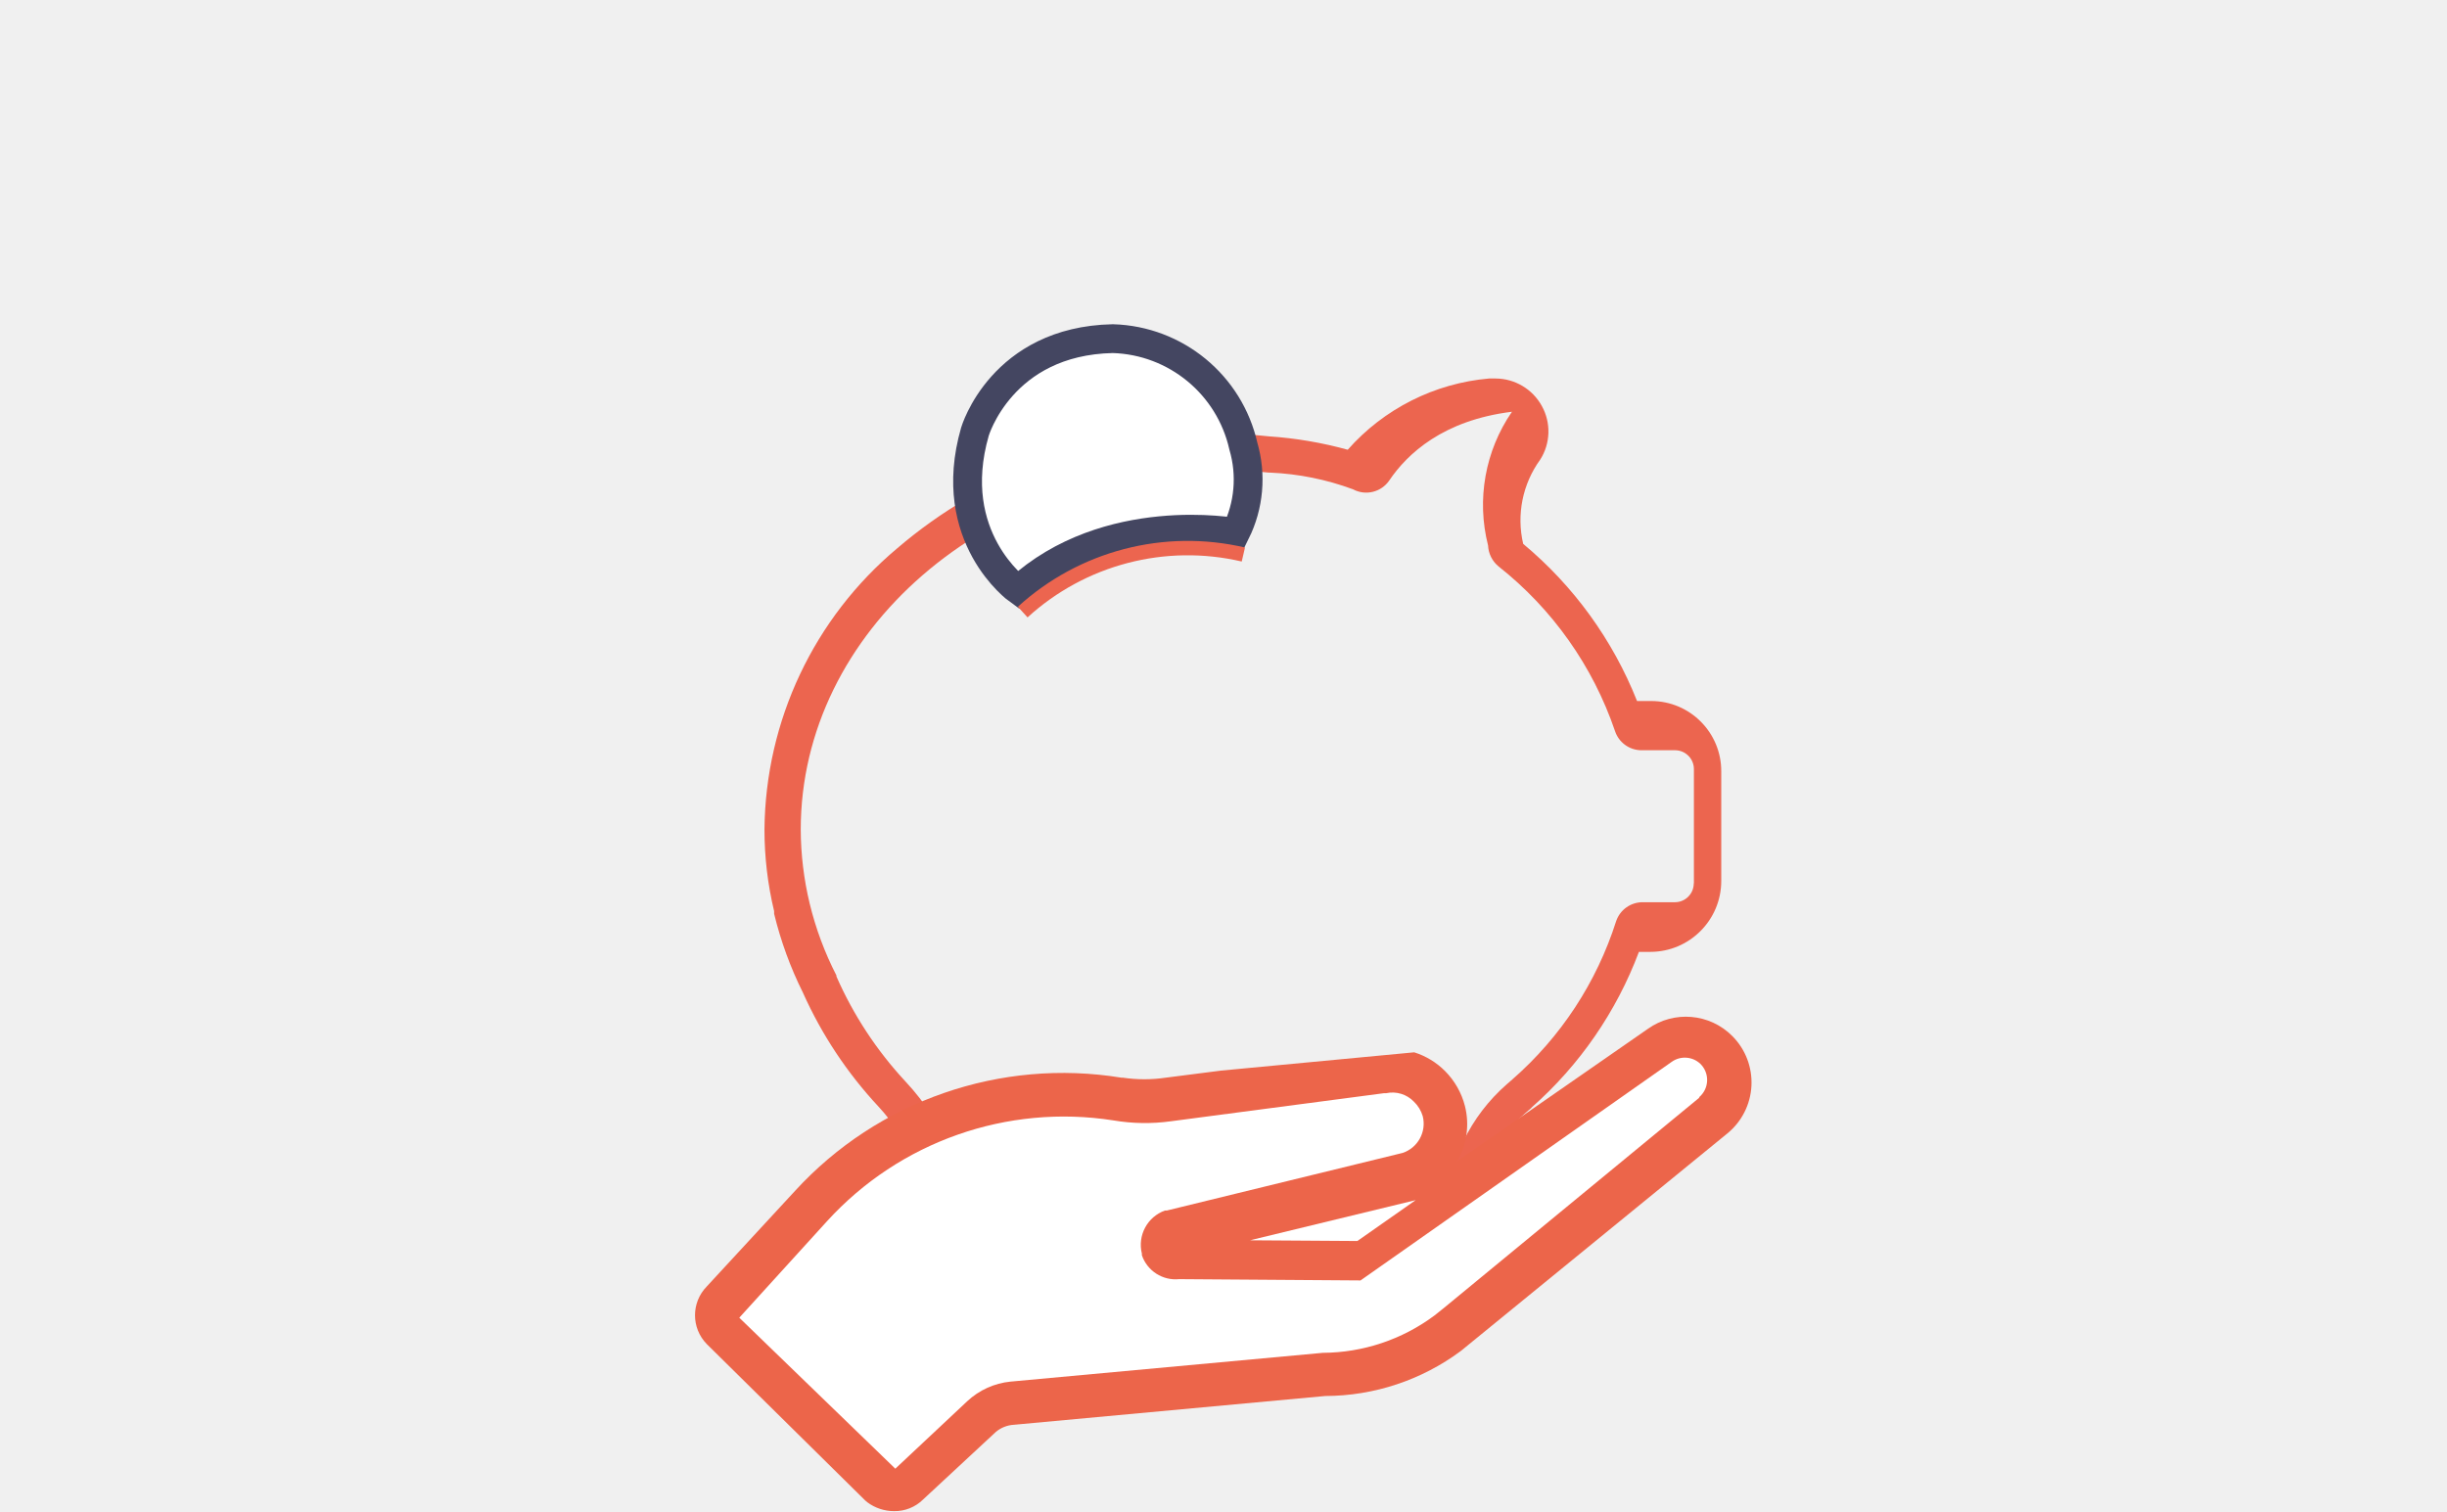
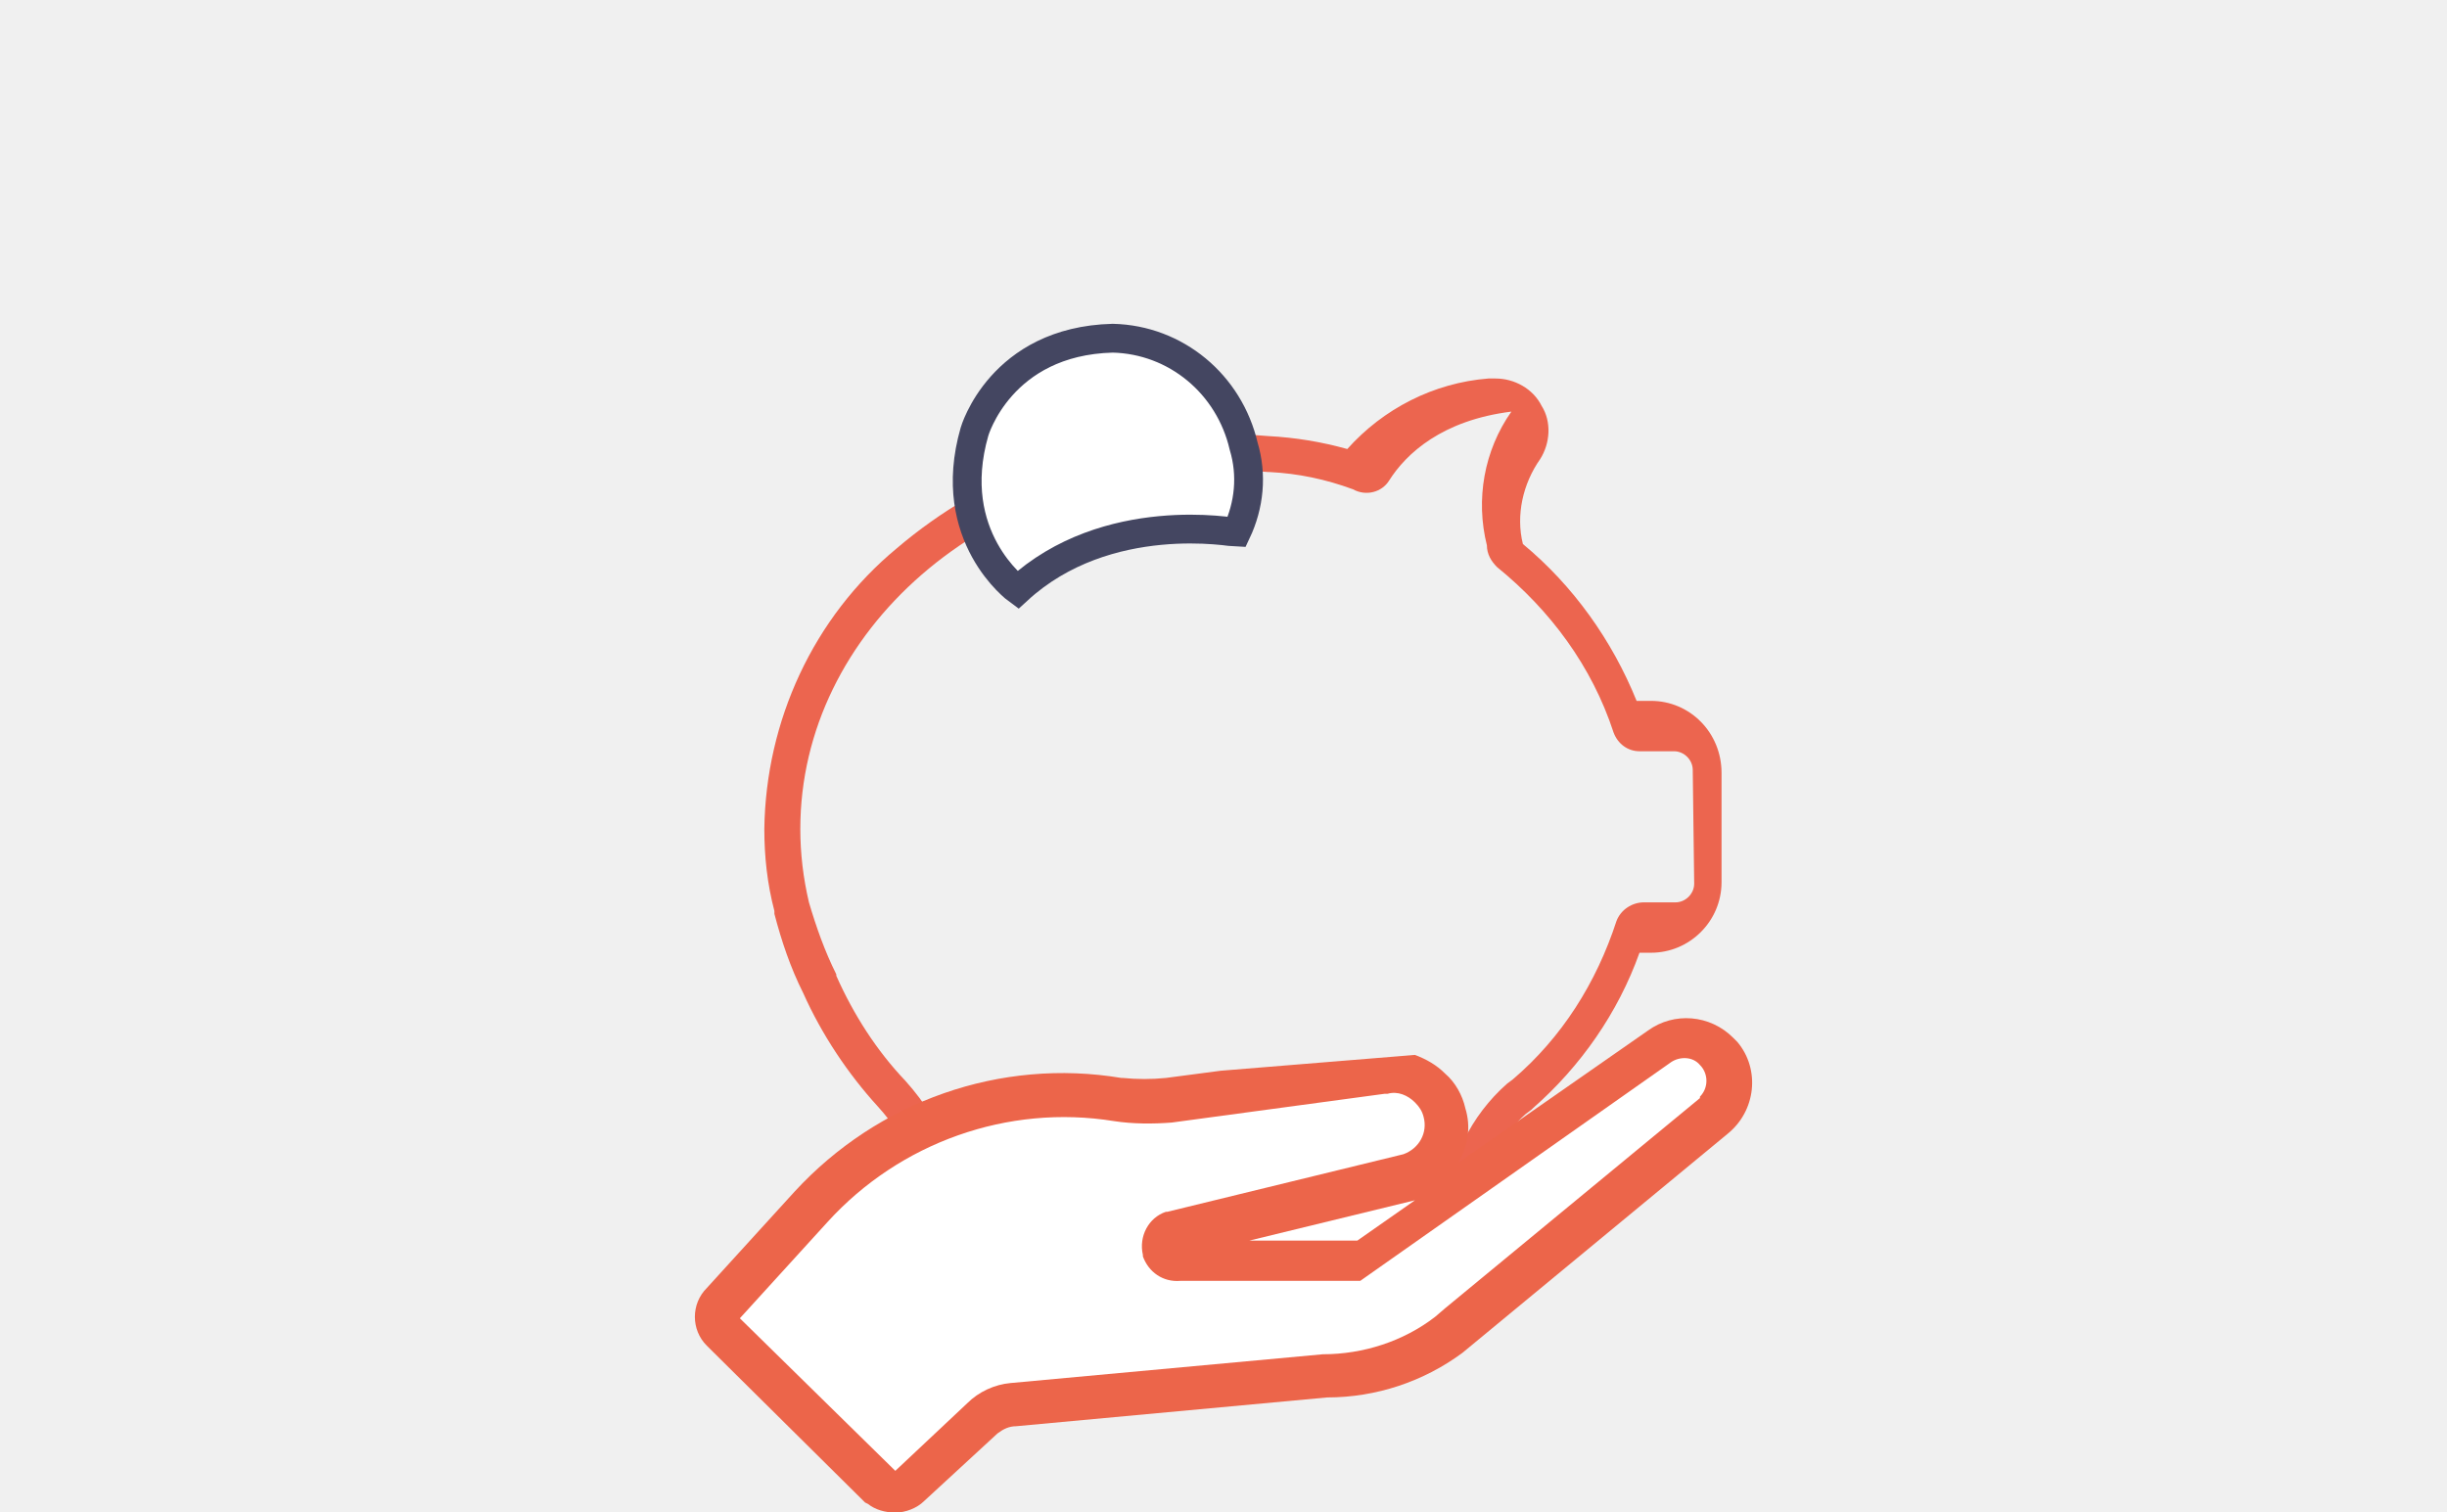
- <svg xmlns="http://www.w3.org/2000/svg" id="Calque_1" data-name="Calque 1" viewBox="0 0 170 105">
-   <defs>
-     <style>.cls-1,.cls-4{fill:none;}.cls-2{fill:#ec654f;}.cls-3,.cls-6{fill:#fff;}.cls-3{stroke:#444661;stroke-width:2px;}.cls-3,.cls-4{stroke-miterlimit:10;}.cls-4{stroke:#ec654f;}.cls-5{fill:#ec654a;}</style>
-   </defs>
-   <rect class="cls-1" width="170" height="105" />
-   <path class="cls-2" d="M114.73,48.71h-1a27.32,27.32,0,0,0-7.91-10.92A7.18,7.18,0,0,1,107,31.94a3.64,3.64,0,0,0,.11-3.74,3.68,3.68,0,0,0-3.2-1.9l-.46,0a14.81,14.81,0,0,0-9.82,4.95,27.44,27.44,0,0,0-5.47-.93,36.91,36.91,0,0,0-3.89-.22,33.25,33.25,0,0,0-21.94,8,25.79,25.79,0,0,0-9.22,19.52,24.27,24.27,0,0,0,.67,5.69s0,.08,0,.11v.07a26.07,26.07,0,0,0,2,5.48,28.91,28.91,0,0,0,5.25,7.92,12.41,12.41,0,0,1,3.3,7.88v.8a2.12,2.12,0,0,0,0,.42,3.52,3.52,0,0,0,3.46,3H78.11a3.5,3.5,0,0,0,3.5-3.5V85a35.8,35.8,0,0,0,4.36.05v.41a3.5,3.5,0,0,0,3.5,3.5H99.63a3.5,3.5,0,0,0,3.5-3.5V83a8.2,8.2,0,0,1,2.81-5.63l.38-.33,0,0a.32.32,0,0,0,.1-.1,27.14,27.14,0,0,0,7.44-10.8h.8a4.93,4.93,0,0,0,4.92-4.92V53.6A4.87,4.87,0,0,0,114.73,48.71ZM103.93,30h0l-.23-1.83Zm13.74,31.39a1.31,1.31,0,0,1-1.3,1.3h-2.23A1.94,1.94,0,0,0,112.28,64a24.45,24.45,0,0,1-7.21,11l0,0h0l-.39.34,0,0a12.45,12.45,0,0,0-4.24,8.72v2.49H90.05V84.34a1.94,1.94,0,0,0-2.13-1.92,32.17,32.17,0,0,1-3.51.19,33.33,33.33,0,0,1-4.48-.3,1.93,1.93,0,0,0-2.19,1.92v2.45H67.45V86A16.93,16.93,0,0,0,62.9,75.14a26.16,26.16,0,0,1-4.79-7.29s0,0,0-.07a22.53,22.53,0,0,1-1.86-5s0,0,0,0v0a22.32,22.32,0,0,1-.62-5.14c0-13.78,12.94-25,28.84-25a35.25,35.25,0,0,1,3.69.2h.09A18.85,18.85,0,0,1,94,34a1.94,1.94,0,0,0,2.52-.62c1.25-1.85,3.74-4.18,8.52-4.77a11.42,11.42,0,0,0-1.66,9.29,2,2,0,0,0,.72,1.45,24.74,24.74,0,0,1,8.1,11.45A1.94,1.94,0,0,0,114,52.13h2.38a1.31,1.31,0,0,1,1.3,1.3v7.93h0Z" />
-   <path class="cls-3" d="M70.73,41s-5.11-3.66-3-11c0,0,1.84-6.31,9.58-6.47A9.58,9.58,0,0,1,86.38,31a8.28,8.28,0,0,1-.53,6S76.92,35.33,70.73,41Z" />
-   <path class="cls-4" d="M71.05,42.53a17,17,0,0,1,15.33-4" />
-   <path class="cls-5" d="M84.83,74.39,81,74.88a10.18,10.18,0,0,1-3,0l-.1,0a25.24,25.24,0,0,0-22.66,7.86L49.1,89.39a2.86,2.86,0,0,0,0,4l11,10.86.15.13a3.11,3.11,0,0,0,1.87.62,2.8,2.8,0,0,0,2-.8l5.06-4.7A2.13,2.13,0,0,1,70.43,99l21.64-2a15.85,15.85,0,0,0,9.42-3.13L120,78.76a4.57,4.57,0,0,0,.35-6.77h0a4.55,4.55,0,0,0-5.87-.5l-13.25,9.2a5.11,5.11,0,0,0,.54-3.85,5.31,5.31,0,0,0-1.38-2.42,5.22,5.22,0,0,0-2.14-1.3" />
-   <path class="cls-6" d="M118.07,76.26,100.35,90.85l-.7.56A13.09,13.09,0,0,1,91.9,94L70.2,96a5.15,5.15,0,0,0-3,1.36l-5,4.69L51.36,91.56l6.1-6.71a22.25,22.25,0,0,1,19.89-7,13.13,13.13,0,0,0,4,.06l14.8-1.95.15,0a2.07,2.07,0,0,1,1.93.59,2.3,2.3,0,0,1,.61,1,2.14,2.14,0,0,1-1.4,2.56l-16.37,4-.13,0a2.53,2.53,0,0,0-1.61,3l0,.11a2.47,2.47,0,0,0,2.59,1.66l12.6.09,21.62-15.19a1.57,1.57,0,0,1,2,.15,1.57,1.57,0,0,1-.11,2.32Z" />
-   <polygon class="cls-6" points="98.35 83.39 94.3 86.23 86.84 86.18 98.35 83.39" />
+ <svg xmlns="http://www.w3.org/2000/svg" version="1.1" id="Calque_1" x="0px" y="0px" viewBox="0 0 170 105" style="enable-background:new 0 0 170 105;" xml:space="preserve">
+   <style type="text/css">
+ 	.st0{fill:none;}
+ 	.st1{fill:#EC654F;}
+ 	.st2{fill:#FFFFFF;stroke:#444661;stroke-width:2;stroke-miterlimit:10;}
+ 	.st3{fill:#EC654A;}
+ 	.st4{fill:#FFFFFF;}
+ </style>
+   <rect y="0" class="st0" width="170" height="105" />
+   <path class="st1" d="M114.7,48.7h-1c-1.7-4.2-4.4-8-7.9-10.9c-0.5-2,0-4.2,1.2-5.9c0.7-1.1,0.8-2.6,0.1-3.7  c-0.6-1.2-1.9-1.9-3.2-1.9h-0.5c-3.8,0.3-7.3,2.1-9.8,4.9c-1.8-0.5-3.6-0.8-5.5-0.9c-1.3-0.1-2.6-0.2-3.9-0.2  c-8-0.1-15.8,2.8-21.9,8c-5.8,4.8-9.1,12-9.2,19.5c0,1.9,0.2,3.8,0.7,5.7c0,0,0,0.1,0,0.1v0.1c0.5,1.9,1.1,3.7,2,5.5  c1.3,2.9,3.1,5.6,5.2,7.9c2,2.2,3.2,4.9,3.3,7.9v0.8c0,0.1,0,0.3,0,0.4c0.3,1.7,1.7,3,3.5,3h10.3c1.9,0,3.5-1.6,3.5-3.5V85  c1.5,0.1,2.9,0.1,4.4,0.1v0.4c0,1.9,1.6,3.5,3.5,3.5h10.2c1.9,0,3.5-1.6,3.5-3.5V83c0.2-2.2,1.2-4.2,2.8-5.6l0.4-0.3l0,0  c0,0,0.1-0.1,0.1-0.1c3.3-2.9,5.9-6.6,7.4-10.8h0.8c2.7,0,4.9-2.2,4.9-4.9v-7.6C119.6,50.9,117.4,48.7,114.7,48.7  C114.7,48.7,114.7,48.7,114.7,48.7z M117.7,61.4c0,0.7-0.6,1.3-1.3,1.3h-2.2c-0.8,0-1.6,0.5-1.9,1.3c-1.4,4.3-3.8,8.1-7.2,11l0,0  l0,0l-0.4,0.3l0,0c-2.5,2.2-4.1,5.4-4.2,8.7v2.5H90.1v-2.2c0-1.1-0.9-1.9-2-1.9c-0.1,0-0.1,0-0.2,0c-1.2,0.1-2.3,0.2-3.5,0.2  c-1.5,0-3-0.1-4.5-0.3c-1.1-0.1-2,0.6-2.2,1.7c0,0.1,0,0.2,0,0.3v2.4H67.4V86c-0.2-4-1.8-7.9-4.5-10.9c-2-2.1-3.6-4.6-4.8-7.3  c0,0,0,0,0-0.1c-0.8-1.6-1.4-3.3-1.9-5l0,0l0,0c-0.4-1.7-0.6-3.4-0.6-5.1c0-13.8,12.9-25,28.8-25c1.2,0,2.5,0.1,3.7,0.2h0.1  c2,0.1,3.9,0.5,5.8,1.2c0.9,0.5,2,0.2,2.5-0.6c1.2-1.9,3.7-4.2,8.5-4.8c-1.9,2.7-2.5,6.1-1.7,9.3c0,0.6,0.3,1.1,0.7,1.5  c3.7,3,6.6,6.9,8.1,11.5c0.3,0.8,1,1.3,1.8,1.3h2.4c0.7,0,1.3,0.6,1.3,1.3L117.7,61.4L117.7,61.4L117.7,61.4z" />
+   <path class="st2" d="M70.7,41c0,0-5.1-3.7-3-11c0,0,1.8-6.3,9.6-6.5c4.4,0.1,8.1,3.2,9.1,7.5c0.6,2,0.4,4.1-0.5,6  C85.8,37,76.9,35.3,70.7,41z" />
+   <path class="st3" d="M84.8,74.4L81,74.9c-1,0.1-2,0.1-3,0h-0.1c-8.4-1.4-16.9,1.6-22.7,7.9l-6.1,6.7c-1.1,1.1-1.1,2.9,0,4l11,10.9  l0.2,0.1c0.5,0.4,1.2,0.6,1.9,0.6c0.7,0,1.5-0.3,2-0.8l5.1-4.7c0.4-0.3,0.8-0.5,1.3-0.5l21.6-2c3.4,0,6.7-1.1,9.4-3.1L120,78.8  c2-1.6,2.3-4.5,0.7-6.4c-0.1-0.1-0.2-0.2-0.3-0.3l0,0c-1.6-1.6-4.1-1.8-5.9-0.5l-13.2,9.2c0.7-1.2,0.9-2.5,0.5-3.8  c-0.2-0.9-0.7-1.8-1.4-2.4c-0.6-0.6-1.3-1-2.1-1.3" />
+   <path class="st4" d="M118.1,76.3l-17.7,14.6l-0.7,0.6c-2.2,1.7-5,2.6-7.8,2.6l-21.7,2c-1.1,0.1-2.2,0.6-3,1.4l-5,4.7L51.4,91.6  l6.1-6.7c5-5.5,12.5-8.2,19.9-7c1.3,0.2,2.7,0.2,4,0.1L96.2,76h0.2c0.7-0.2,1.4,0.1,1.9,0.6c0.3,0.3,0.5,0.6,0.6,1  c0.3,1.1-0.3,2.2-1.4,2.6l-16.4,4h-0.1c-1.2,0.4-1.9,1.7-1.6,3v0.1c0.4,1.1,1.4,1.8,2.6,1.7L94.5,89l21.6-15.2  c0.6-0.4,1.5-0.4,2,0.2c0.6,0.6,0.6,1.6,0,2.2C118.1,76.2,118.1,76.2,118.1,76.3L118.1,76.3z" />
+   <polygon class="st4" points="98.3,83.4 94.3,86.2 86.8,86.2 " />
</svg>
